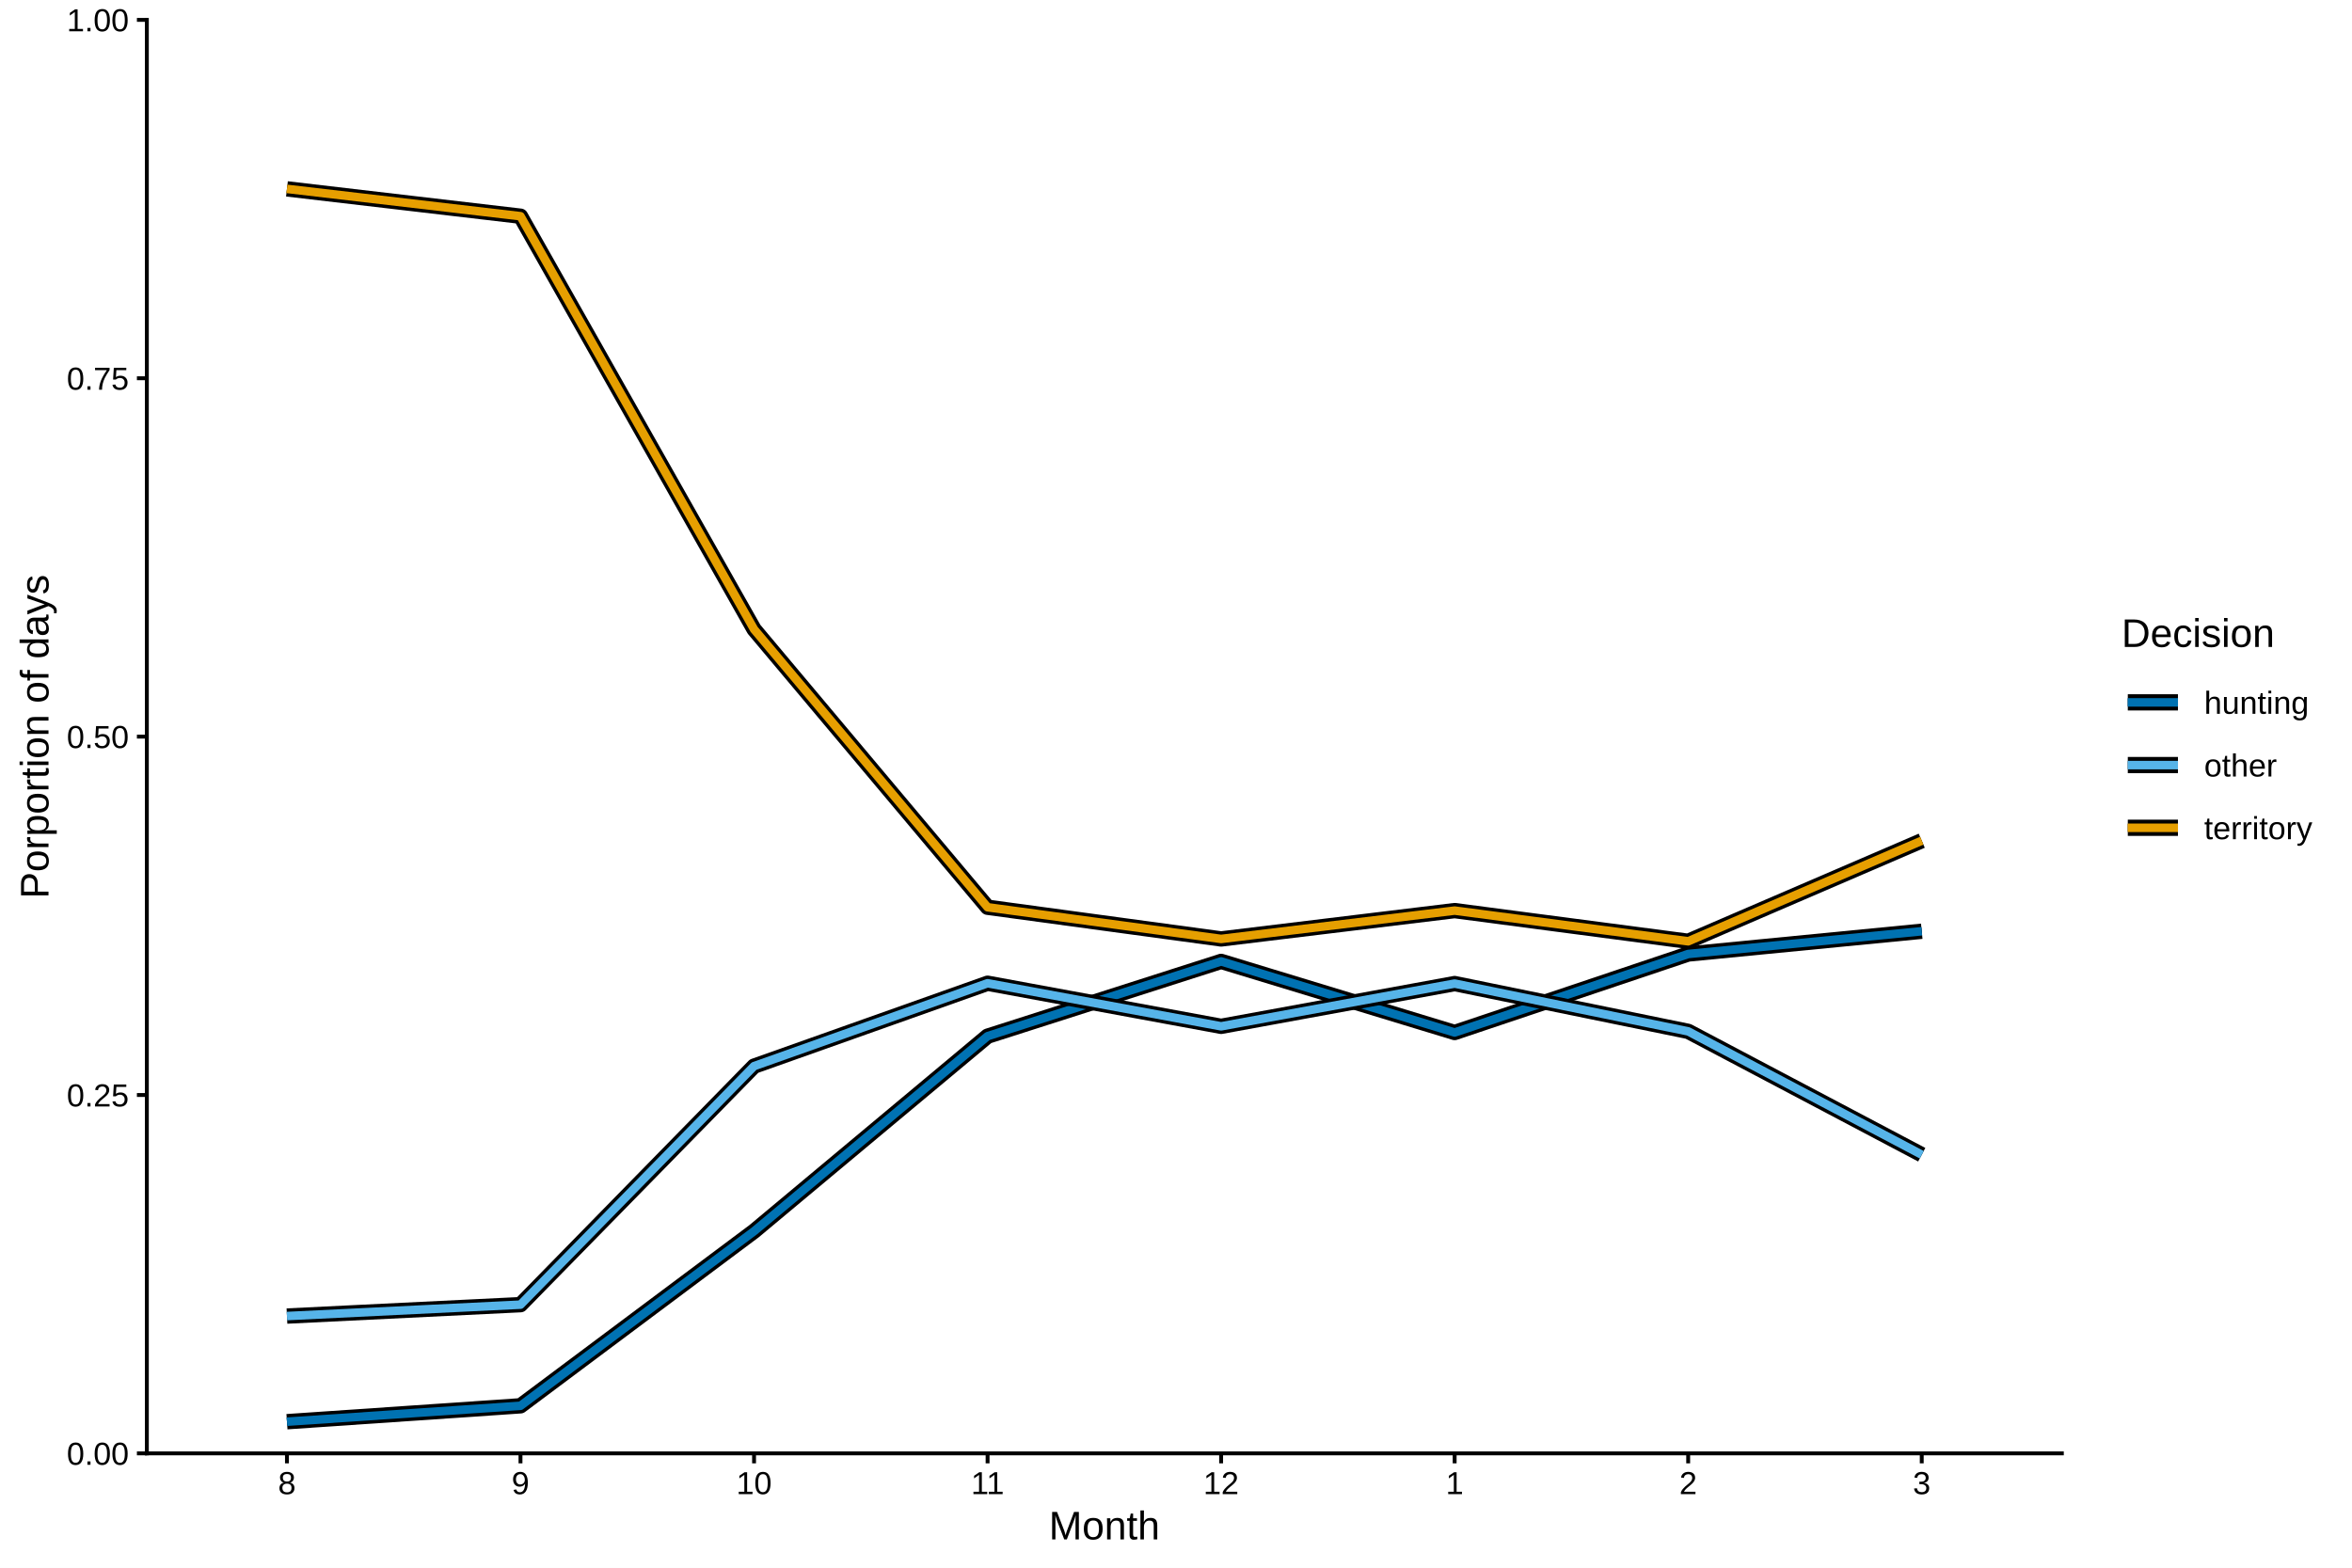
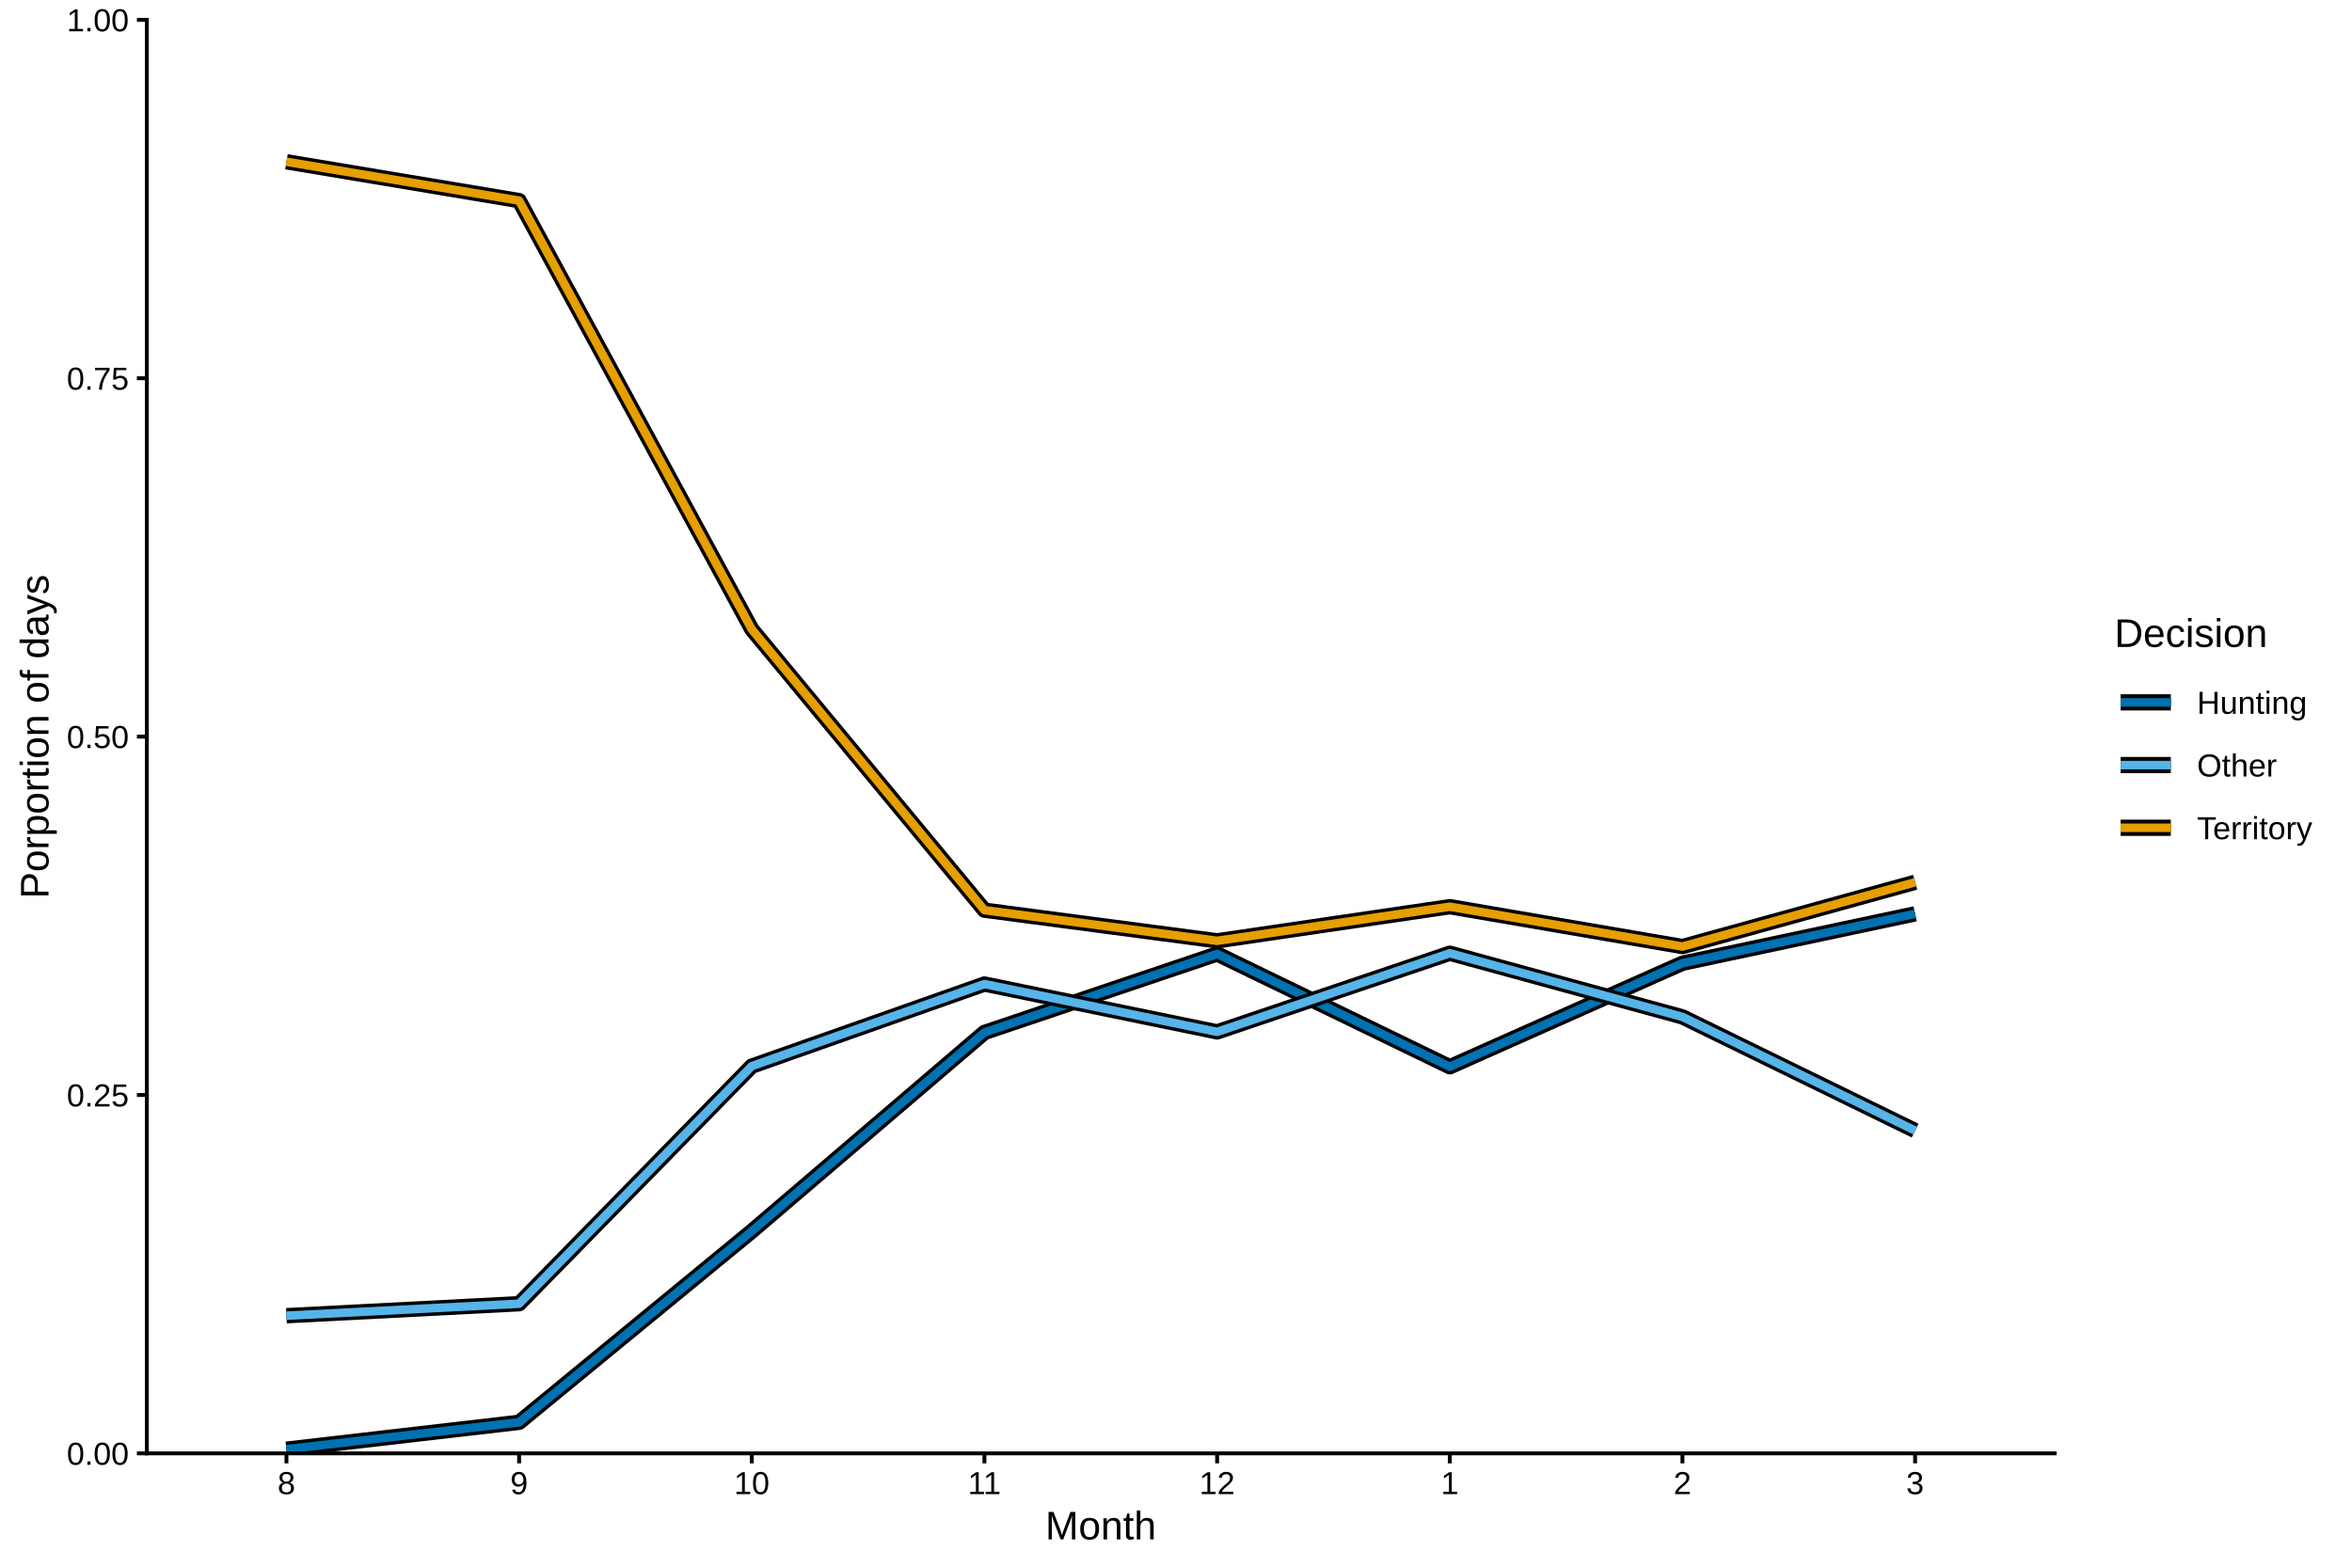
<svg xmlns="http://www.w3.org/2000/svg" width="648.00pt" height="432.00pt" viewBox="0 0 648.00 432.00">
  <g class="svglite">
    <defs>
      <style type="text/css">
    .svglite line, .svglite polyline, .svglite polygon, .svglite path, .svglite rect, .svglite circle {
      fill: none;
      stroke: #000000;
      stroke-linecap: round;
      stroke-linejoin: round;
      stroke-miterlimit: 10.00;
    }
    .svglite text {
      white-space: pre;
    }
    .svglite g.glyphgroup path {
      fill: inherit;
      stroke: none;
    }
  </style>
    </defs>
    <rect width="100%" height="100%" style="stroke: none; fill: #FFFFFF;" />
    <defs>
      <clipPath id="cpMC4wMHw2NDguMDB8MC4wMHw0MzIuMDA=">
        <rect x="0.00" y="0.00" width="648.00" height="432.00" />
      </clipPath>
    </defs>
    <g clip-path="url(#cpMC4wMHw2NDguMDB8MC4wMHw0MzIuMDA=)">
      <rect x="0.00" y="0.00" width="648.00" height="432.00" style="stroke-width: 1.07; stroke: #FFFFFF; fill: #FFFFFF;" />
    </g>
    <defs>
-       <clipPath id="cpNDAuNDZ8NTY4LjA2fDUuNDh8NDAwLjUw">
-         <rect x="40.46" y="5.48" width="527.61" height="395.02" />
+       <clipPath id="cpNDAuNDZ8NTY2LjA5fDUuNDh8NDAwLjUw">
+         <rect x="40.46" y="5.48" width="525.64" height="395.02" />
      </clipPath>
    </defs>
-     <g clip-path="url(#cpNDAuNDZ8NTY4LjA2fDUuNDh8NDAwLjUw)">
-       <rect x="40.46" y="5.48" width="527.61" height="395.02" style="stroke-width: 1.07; stroke: none; fill: #FFFFFF;" />
-       <polyline points="79.06,391.77 143.40,387.39 207.75,339.28 272.09,285.53 336.43,264.93 400.77,284.52 465.11,262.89 529.46,256.62 " style="stroke-width: 2.13; stroke: #0072B2; stroke-linecap: butt;" />
-       <polyline points="79.06,362.66 143.40,359.52 207.75,293.79 272.09,270.95 336.43,282.82 400.77,271.04 465.11,284.21 529.46,318.20 " style="stroke-width: 2.13; stroke: #56B4E9; stroke-linecap: butt;" />
-       <polyline points="79.06,52.05 143.40,59.58 207.75,173.41 272.09,250.01 336.43,258.74 400.77,250.93 465.11,259.39 529.46,231.67 " style="stroke-width: 2.13; stroke: #E69F00; stroke-linecap: butt;" />
-       <polyline points="79.06,391.77 143.40,387.39 207.75,339.28 272.09,285.53 336.43,264.93 400.77,284.52 465.11,262.89 529.46,256.62 " style="stroke-width: 4.23; stroke-linecap: butt;" />
-       <polyline points="79.06,391.77 143.40,387.39 207.75,339.28 272.09,285.53 336.43,264.93 400.77,284.52 465.11,262.89 529.46,256.62 " style="stroke-width: 2.35; stroke: #0072B2; stroke-linecap: butt;" />
-       <polyline points="79.06,362.66 143.40,359.52 207.75,293.79 272.09,270.95 336.43,282.82 400.77,271.04 465.11,284.21 529.46,318.20 " style="stroke-width: 4.23; stroke-linecap: butt;" />
-       <polyline points="79.06,362.66 143.40,359.52 207.75,293.79 272.09,270.95 336.43,282.82 400.77,271.04 465.11,284.21 529.46,318.20 " style="stroke-width: 2.35; stroke: #56B4E9; stroke-linecap: butt;" />
-       <polyline points="79.06,52.05 143.40,59.58 207.75,173.41 272.09,250.01 336.43,258.74 400.77,250.93 465.11,259.39 529.46,231.67 " style="stroke-width: 4.23; stroke-linecap: butt;" />
-       <polyline points="79.06,52.05 143.40,59.58 207.75,173.41 272.09,250.01 336.43,258.74 400.77,250.93 465.11,259.39 529.46,231.67 " style="stroke-width: 2.35; stroke: #E69F00; stroke-linecap: butt;" />
+     <g clip-path="url(#cpNDAuNDZ8NTY2LjA5fDUuNDh8NDAwLjUw)">
+       <rect x="40.46" y="5.48" width="525.64" height="395.02" style="stroke-width: 1.07; stroke: none; fill: #FFFFFF;" />
+       <polyline points="78.92,399.35 143.02,391.94 207.12,339.28 271.22,284.51 335.33,262.87 399.43,293.96 463.53,265.43 527.63,251.82 " style="stroke-width: 2.13; stroke: #0072B2; stroke-linecap: butt;" />
+       <polyline points="78.92,362.56 143.02,359.26 207.12,293.79 271.22,271.17 335.33,284.35 399.43,262.68 463.53,280.22 527.63,311.55 " style="stroke-width: 2.13; stroke: #56B4E9; stroke-linecap: butt;" />
+       <polyline points="78.92,44.58 143.02,55.28 207.12,173.41 271.22,250.81 335.33,259.26 399.43,249.85 463.53,260.84 527.63,243.12 " style="stroke-width: 2.13; stroke: #E69F00; stroke-linecap: butt;" />
+       <polyline points="78.92,399.35 143.02,391.94 207.12,339.28 271.22,284.51 335.33,262.87 399.43,293.96 463.53,265.43 527.63,251.82 " style="stroke-width: 4.23; stroke-linecap: butt;" />
+       <polyline points="78.92,399.35 143.02,391.94 207.12,339.28 271.22,284.51 335.33,262.87 399.43,293.96 463.53,265.43 527.63,251.82 " style="stroke-width: 2.35; stroke: #0072B2; stroke-linecap: butt;" />
+       <polyline points="78.92,362.56 143.02,359.26 207.12,293.79 271.22,271.17 335.33,284.35 399.43,262.68 463.53,280.22 527.63,311.55 " style="stroke-width: 4.23; stroke-linecap: butt;" />
+       <polyline points="78.92,362.56 143.02,359.26 207.12,293.79 271.22,271.17 335.33,284.35 399.43,262.68 463.53,280.22 527.63,311.55 " style="stroke-width: 2.35; stroke: #56B4E9; stroke-linecap: butt;" />
+       <polyline points="78.92,44.58 143.02,55.28 207.12,173.41 271.22,250.81 335.33,259.26 399.43,249.85 463.53,260.84 527.63,243.12 " style="stroke-width: 4.23; stroke-linecap: butt;" />
+       <polyline points="78.92,44.58 143.02,55.28 207.12,173.41 271.22,250.81 335.33,259.26 399.43,249.85 463.53,260.84 527.63,243.12 " style="stroke-width: 2.35; stroke: #E69F00; stroke-linecap: butt;" />
    </g>
    <g clip-path="url(#cpMC4wMHw2NDguMDB8MC4wMHw0MzIuMDA=)">
      <polyline points="40.46,400.50 40.46,5.48 " style="stroke-width: 1.07; stroke-linecap: square;" />
      <text x="35.52" y="403.65" text-anchor="end" style="font-size: 8.80px; font-family: &quot;Arial&quot;;" textLength="17.11px" lengthAdjust="spacingAndGlyphs">0.00</text>
      <text x="35.52" y="304.90" text-anchor="end" style="font-size: 8.80px; font-family: &quot;Arial&quot;;" textLength="17.11px" lengthAdjust="spacingAndGlyphs">0.25</text>
      <text x="35.52" y="206.14" text-anchor="end" style="font-size: 8.80px; font-family: &quot;Arial&quot;;" textLength="17.11px" lengthAdjust="spacingAndGlyphs">0.50</text>
      <text x="35.52" y="107.39" text-anchor="end" style="font-size: 8.80px; font-family: &quot;Arial&quot;;" textLength="17.11px" lengthAdjust="spacingAndGlyphs">0.75</text>
      <text x="35.52" y="8.63" text-anchor="end" style="font-size: 8.80px; font-family: &quot;Arial&quot;;" textLength="17.11px" lengthAdjust="spacingAndGlyphs">1.00</text>
      <polyline points="37.72,400.50 40.46,400.50 " style="stroke-width: 1.07; stroke-linecap: butt;" />
      <polyline points="37.72,301.75 40.46,301.75 " style="stroke-width: 1.07; stroke-linecap: butt;" />
      <polyline points="37.72,202.99 40.46,202.99 " style="stroke-width: 1.07; stroke-linecap: butt;" />
      <polyline points="37.72,104.24 40.46,104.24 " style="stroke-width: 1.07; stroke-linecap: butt;" />
      <polyline points="37.72,5.48 40.46,5.48 " style="stroke-width: 1.07; stroke-linecap: butt;" />
-       <polyline points="40.46,400.50 568.06,400.50 " style="stroke-width: 1.07; stroke-linecap: square;" />
-       <polyline points="79.06,403.24 79.06,400.50 " style="stroke-width: 1.07; stroke-linecap: butt;" />
-       <polyline points="143.40,403.24 143.40,400.50 " style="stroke-width: 1.07; stroke-linecap: butt;" />
-       <polyline points="207.75,403.24 207.75,400.50 " style="stroke-width: 1.07; stroke-linecap: butt;" />
-       <polyline points="272.09,403.24 272.09,400.50 " style="stroke-width: 1.07; stroke-linecap: butt;" />
-       <polyline points="336.43,403.24 336.43,400.50 " style="stroke-width: 1.07; stroke-linecap: butt;" />
-       <polyline points="400.77,403.24 400.77,400.50 " style="stroke-width: 1.07; stroke-linecap: butt;" />
-       <polyline points="465.11,403.24 465.11,400.50 " style="stroke-width: 1.07; stroke-linecap: butt;" />
-       <polyline points="529.46,403.24 529.46,400.50 " style="stroke-width: 1.07; stroke-linecap: butt;" />
-       <text x="79.06" y="411.74" text-anchor="middle" style="font-size: 8.80px; font-family: &quot;Arial&quot;;" textLength="4.89px" lengthAdjust="spacingAndGlyphs">8</text>
-       <text x="143.40" y="411.74" text-anchor="middle" style="font-size: 8.80px; font-family: &quot;Arial&quot;;" textLength="4.89px" lengthAdjust="spacingAndGlyphs">9</text>
-       <text x="207.75" y="411.74" text-anchor="middle" style="font-size: 8.80px; font-family: &quot;Arial&quot;;" textLength="9.78px" lengthAdjust="spacingAndGlyphs">10</text>
-       <text x="272.09" y="411.74" text-anchor="middle" style="font-size: 8.80px; font-family: &quot;Arial&quot;;" textLength="9.12px" lengthAdjust="spacingAndGlyphs">11</text>
-       <text x="336.43" y="411.74" text-anchor="middle" style="font-size: 8.80px; font-family: &quot;Arial&quot;;" textLength="9.78px" lengthAdjust="spacingAndGlyphs">12</text>
-       <text x="400.77" y="411.74" text-anchor="middle" style="font-size: 8.80px; font-family: &quot;Arial&quot;;" textLength="4.89px" lengthAdjust="spacingAndGlyphs">1</text>
-       <text x="465.11" y="411.74" text-anchor="middle" style="font-size: 8.80px; font-family: &quot;Arial&quot;;" textLength="4.89px" lengthAdjust="spacingAndGlyphs">2</text>
-       <text x="529.46" y="411.74" text-anchor="middle" style="font-size: 8.80px; font-family: &quot;Arial&quot;;" textLength="4.89px" lengthAdjust="spacingAndGlyphs">3</text>
-       <text x="304.26" y="424.20" text-anchor="middle" style="font-size: 11.00px; font-family: &quot;Arial&quot;;" textLength="30.59px" lengthAdjust="spacingAndGlyphs">Month</text>
+       <polyline points="40.46,400.50 566.09,400.50 " style="stroke-width: 1.07; stroke-linecap: square;" />
+       <polyline points="78.92,403.24 78.92,400.50 " style="stroke-width: 1.07; stroke-linecap: butt;" />
+       <polyline points="143.02,403.24 143.02,400.50 " style="stroke-width: 1.07; stroke-linecap: butt;" />
+       <polyline points="207.12,403.24 207.12,400.50 " style="stroke-width: 1.07; stroke-linecap: butt;" />
+       <polyline points="271.22,403.24 271.22,400.50 " style="stroke-width: 1.07; stroke-linecap: butt;" />
+       <polyline points="335.33,403.24 335.33,400.50 " style="stroke-width: 1.07; stroke-linecap: butt;" />
+       <polyline points="399.43,403.24 399.43,400.50 " style="stroke-width: 1.07; stroke-linecap: butt;" />
+       <polyline points="463.53,403.24 463.53,400.50 " style="stroke-width: 1.07; stroke-linecap: butt;" />
+       <polyline points="527.63,403.24 527.63,400.50 " style="stroke-width: 1.07; stroke-linecap: butt;" />
+       <text x="78.92" y="411.74" text-anchor="middle" style="font-size: 8.80px; font-family: &quot;Arial&quot;;" textLength="4.89px" lengthAdjust="spacingAndGlyphs">8</text>
+       <text x="143.02" y="411.74" text-anchor="middle" style="font-size: 8.80px; font-family: &quot;Arial&quot;;" textLength="4.89px" lengthAdjust="spacingAndGlyphs">9</text>
+       <text x="207.12" y="411.74" text-anchor="middle" style="font-size: 8.80px; font-family: &quot;Arial&quot;;" textLength="9.78px" lengthAdjust="spacingAndGlyphs">10</text>
+       <text x="271.22" y="411.74" text-anchor="middle" style="font-size: 8.80px; font-family: &quot;Arial&quot;;" textLength="9.12px" lengthAdjust="spacingAndGlyphs">11</text>
+       <text x="335.33" y="411.74" text-anchor="middle" style="font-size: 8.80px; font-family: &quot;Arial&quot;;" textLength="9.78px" lengthAdjust="spacingAndGlyphs">12</text>
+       <text x="399.43" y="411.74" text-anchor="middle" style="font-size: 8.80px; font-family: &quot;Arial&quot;;" textLength="4.89px" lengthAdjust="spacingAndGlyphs">1</text>
+       <text x="463.53" y="411.74" text-anchor="middle" style="font-size: 8.80px; font-family: &quot;Arial&quot;;" textLength="4.89px" lengthAdjust="spacingAndGlyphs">2</text>
+       <text x="527.63" y="411.74" text-anchor="middle" style="font-size: 8.80px; font-family: &quot;Arial&quot;;" textLength="4.89px" lengthAdjust="spacingAndGlyphs">3</text>
+       <text x="303.27" y="424.20" text-anchor="middle" style="font-size: 11.00px; font-family: &quot;Arial&quot;;" textLength="30.59px" lengthAdjust="spacingAndGlyphs">Month</text>
      <text transform="translate(13.36,202.99) rotate(-90)" text-anchor="middle" style="font-size: 11.00px; font-family: &quot;Arial&quot;;" textLength="89.34px" lengthAdjust="spacingAndGlyphs">Porportion of days</text>
-       <rect x="579.02" y="163.75" width="63.50" height="78.47" style="stroke-width: 1.07; stroke: none; fill: #FFFFFF;" />
-       <text x="584.50" y="178.27" style="font-size: 11.00px; font-family: &quot;Arial&quot;;" textLength="42.19px" lengthAdjust="spacingAndGlyphs">Decision</text>
-       <rect x="584.50" y="184.91" width="17.28" height="17.28" style="stroke-width: 1.07; stroke: none; fill: #FFFFFF;" />
-       <line x1="586.23" y1="193.55" x2="600.05" y2="193.55" style="stroke-width: 2.13; stroke: #0072B2; stroke-linecap: butt;" />
-       <line x1="586.23" y1="193.55" x2="600.05" y2="193.55" style="stroke-width: 4.48; stroke-linecap: butt;" />
-       <line x1="586.23" y1="193.55" x2="600.05" y2="193.55" style="stroke-width: 2.35; stroke: #0072B2; stroke-linecap: butt;" />
-       <rect x="584.50" y="202.19" width="17.28" height="17.28" style="stroke-width: 1.07; stroke: none; fill: #FFFFFF;" />
-       <line x1="586.23" y1="210.83" x2="600.05" y2="210.83" style="stroke-width: 2.13; stroke: #56B4E9; stroke-linecap: butt;" />
-       <line x1="586.23" y1="210.83" x2="600.05" y2="210.83" style="stroke-width: 4.48; stroke-linecap: butt;" />
-       <line x1="586.23" y1="210.83" x2="600.05" y2="210.83" style="stroke-width: 2.35; stroke: #56B4E9; stroke-linecap: butt;" />
-       <rect x="584.50" y="219.47" width="17.28" height="17.28" style="stroke-width: 1.07; stroke: none; fill: #FFFFFF;" />
-       <line x1="586.23" y1="228.11" x2="600.05" y2="228.11" style="stroke-width: 2.13; stroke: #E69F00; stroke-linecap: butt;" />
-       <line x1="586.23" y1="228.11" x2="600.05" y2="228.11" style="stroke-width: 4.48; stroke-linecap: butt;" />
-       <line x1="586.23" y1="228.11" x2="600.05" y2="228.11" style="stroke-width: 2.35; stroke: #E69F00; stroke-linecap: butt;" />
-       <text x="607.26" y="196.70" style="font-size: 8.80px; font-family: &quot;Arial&quot;;" textLength="28.84px" lengthAdjust="spacingAndGlyphs">hunting</text>
-       <text x="607.26" y="213.98" style="font-size: 8.80px; font-family: &quot;Arial&quot;;" textLength="20.03px" lengthAdjust="spacingAndGlyphs">other</text>
-       <text x="607.26" y="231.26" style="font-size: 8.80px; font-family: &quot;Arial&quot;;" textLength="29.78px" lengthAdjust="spacingAndGlyphs">territory</text>
+       <rect x="577.05" y="163.75" width="65.47" height="78.47" style="stroke-width: 1.07; stroke: none; fill: #FFFFFF;" />
+       <text x="582.53" y="178.27" style="font-size: 11.00px; font-family: &quot;Arial&quot;;" textLength="42.19px" lengthAdjust="spacingAndGlyphs">Decision</text>
+       <rect x="582.53" y="184.91" width="17.28" height="17.28" style="stroke-width: 1.07; stroke: none; fill: #FFFFFF;" />
+       <line x1="584.26" y1="193.55" x2="598.08" y2="193.55" style="stroke-width: 2.13; stroke: #0072B2; stroke-linecap: butt;" />
+       <line x1="584.26" y1="193.55" x2="598.08" y2="193.55" style="stroke-width: 4.48; stroke-linecap: butt;" />
+       <line x1="584.26" y1="193.55" x2="598.08" y2="193.55" style="stroke-width: 2.35; stroke: #0072B2; stroke-linecap: butt;" />
+       <rect x="582.53" y="202.19" width="17.28" height="17.28" style="stroke-width: 1.07; stroke: none; fill: #FFFFFF;" />
+       <line x1="584.26" y1="210.83" x2="598.08" y2="210.83" style="stroke-width: 2.13; stroke: #56B4E9; stroke-linecap: butt;" />
+       <line x1="584.26" y1="210.83" x2="598.08" y2="210.83" style="stroke-width: 4.48; stroke-linecap: butt;" />
+       <line x1="584.26" y1="210.83" x2="598.08" y2="210.83" style="stroke-width: 2.35; stroke: #56B4E9; stroke-linecap: butt;" />
+       <rect x="582.53" y="219.47" width="17.28" height="17.28" style="stroke-width: 1.07; stroke: none; fill: #FFFFFF;" />
+       <line x1="584.26" y1="228.11" x2="598.08" y2="228.11" style="stroke-width: 2.13; stroke: #E69F00; stroke-linecap: butt;" />
+       <line x1="584.26" y1="228.11" x2="598.08" y2="228.11" style="stroke-width: 4.48; stroke-linecap: butt;" />
+       <line x1="584.26" y1="228.11" x2="598.08" y2="228.11" style="stroke-width: 2.35; stroke: #E69F00; stroke-linecap: butt;" />
+       <text x="605.29" y="196.70" style="font-size: 8.80px; font-family: &quot;Arial&quot;;" textLength="30.31px" lengthAdjust="spacingAndGlyphs">Hunting</text>
+       <text x="605.29" y="213.98" style="font-size: 8.80px; font-family: &quot;Arial&quot;;" textLength="21.98px" lengthAdjust="spacingAndGlyphs">Other</text>
+       <text x="605.29" y="231.26" style="font-size: 8.80px; font-family: &quot;Arial&quot;;" textLength="31.75px" lengthAdjust="spacingAndGlyphs">Territory</text>
    </g>
  </g>
</svg>
